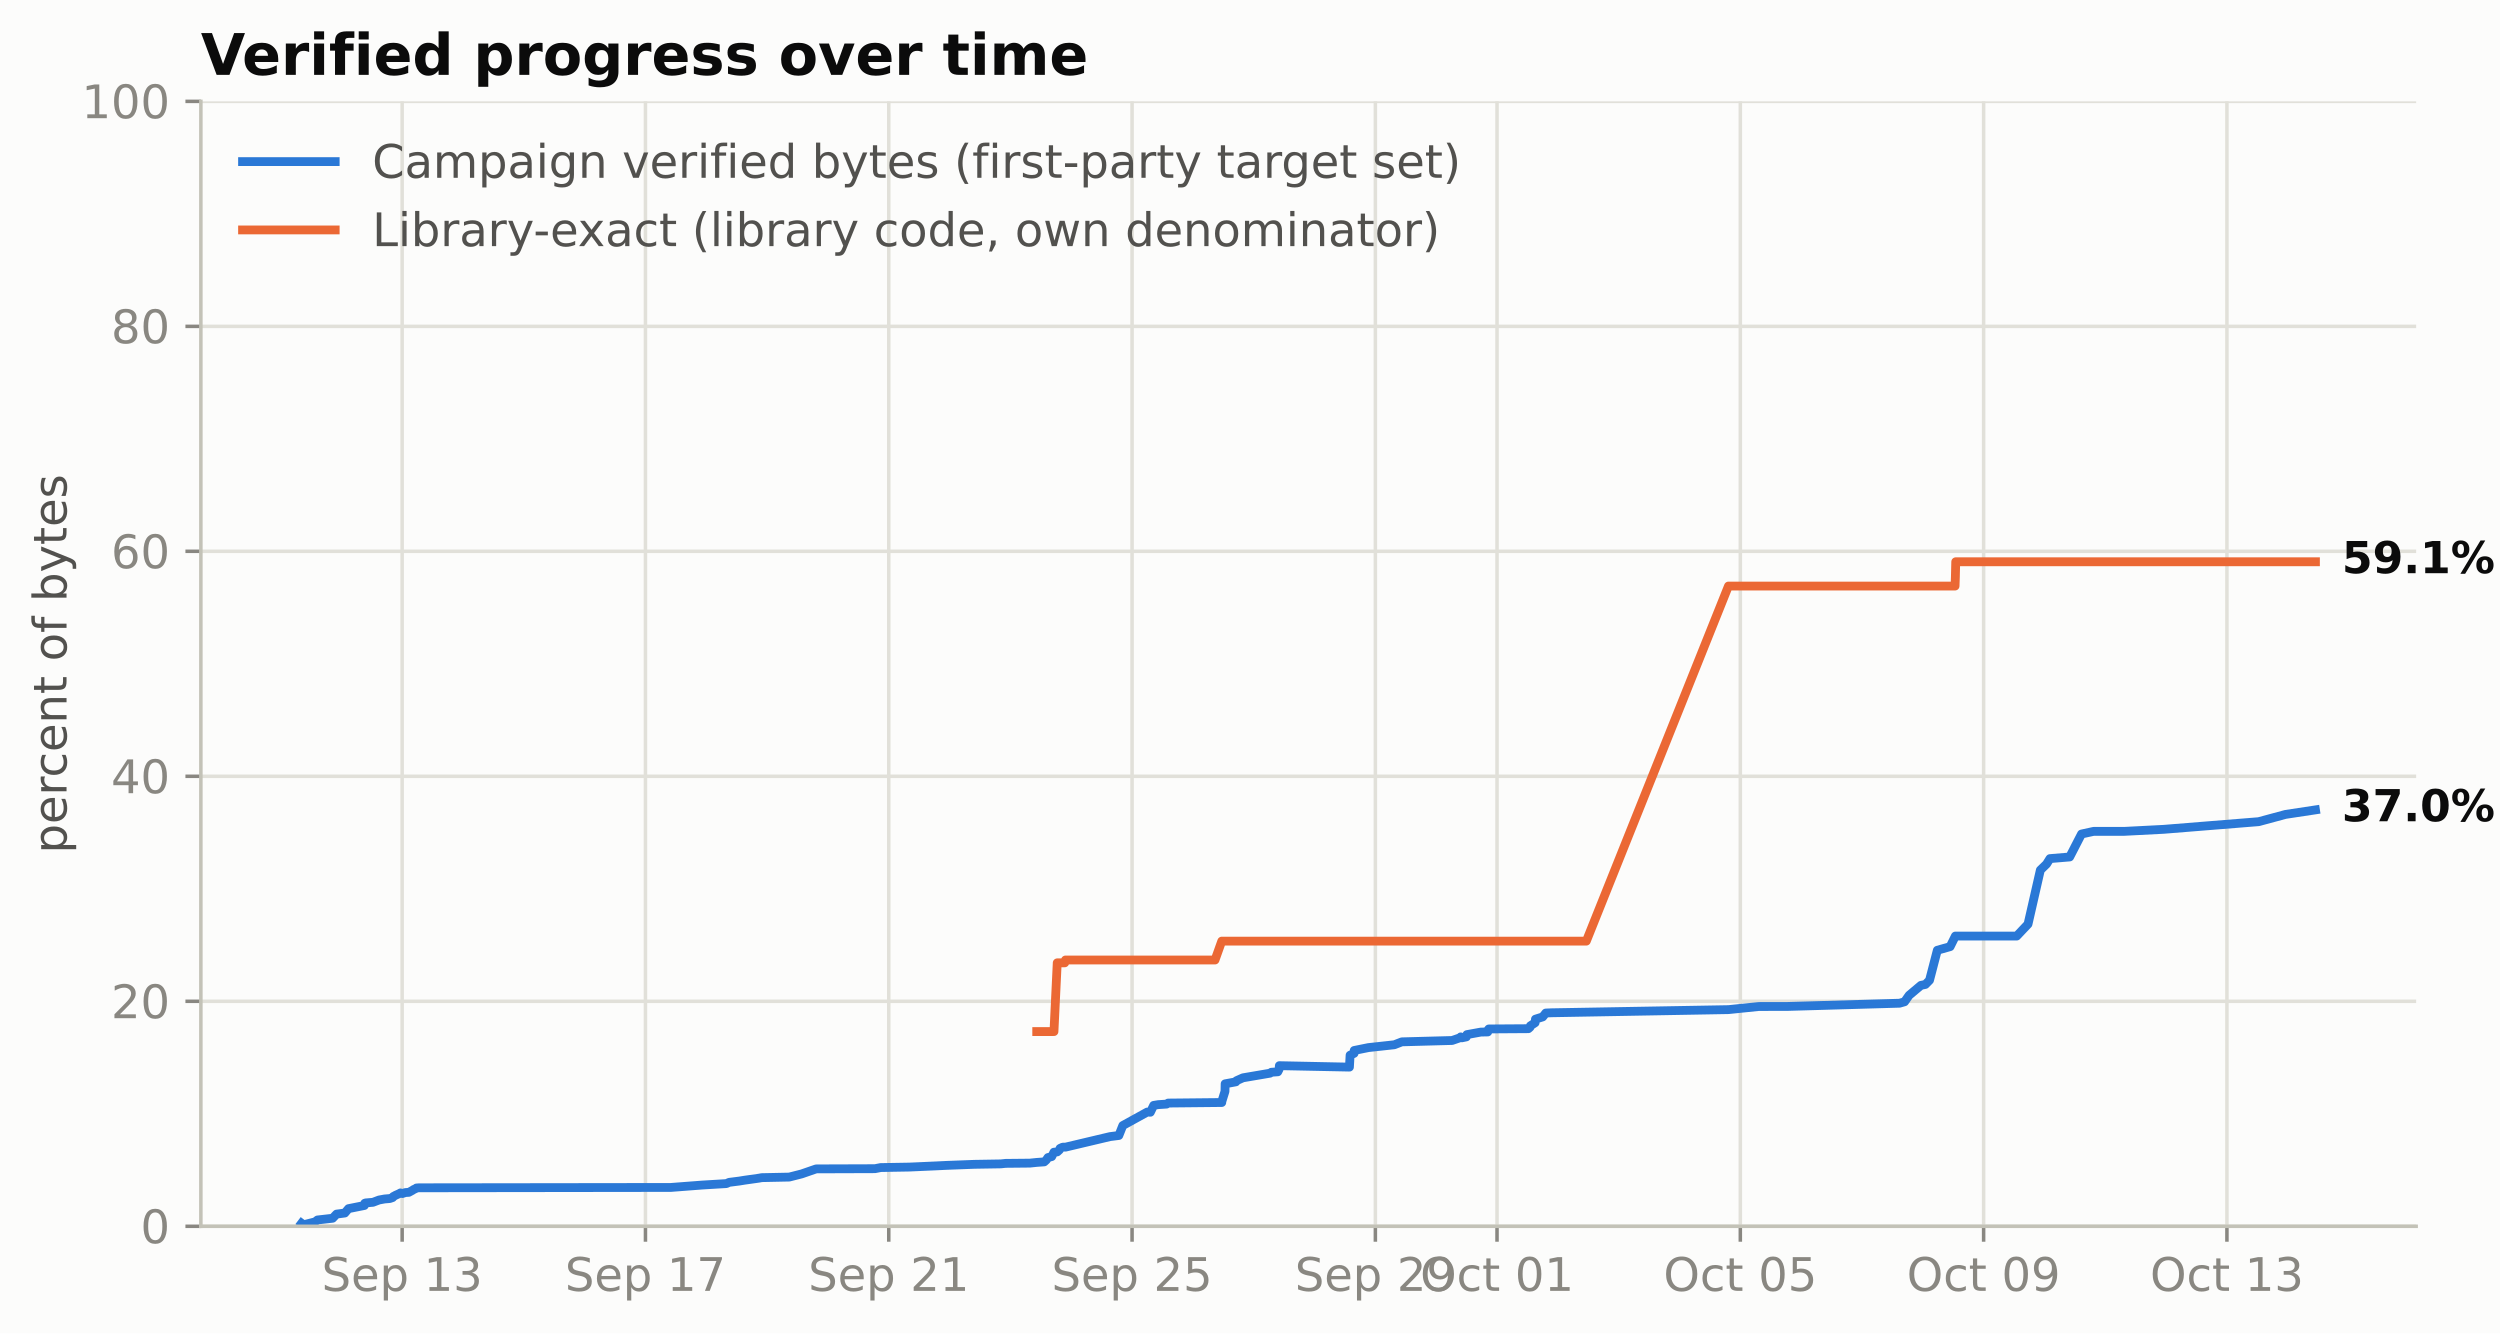
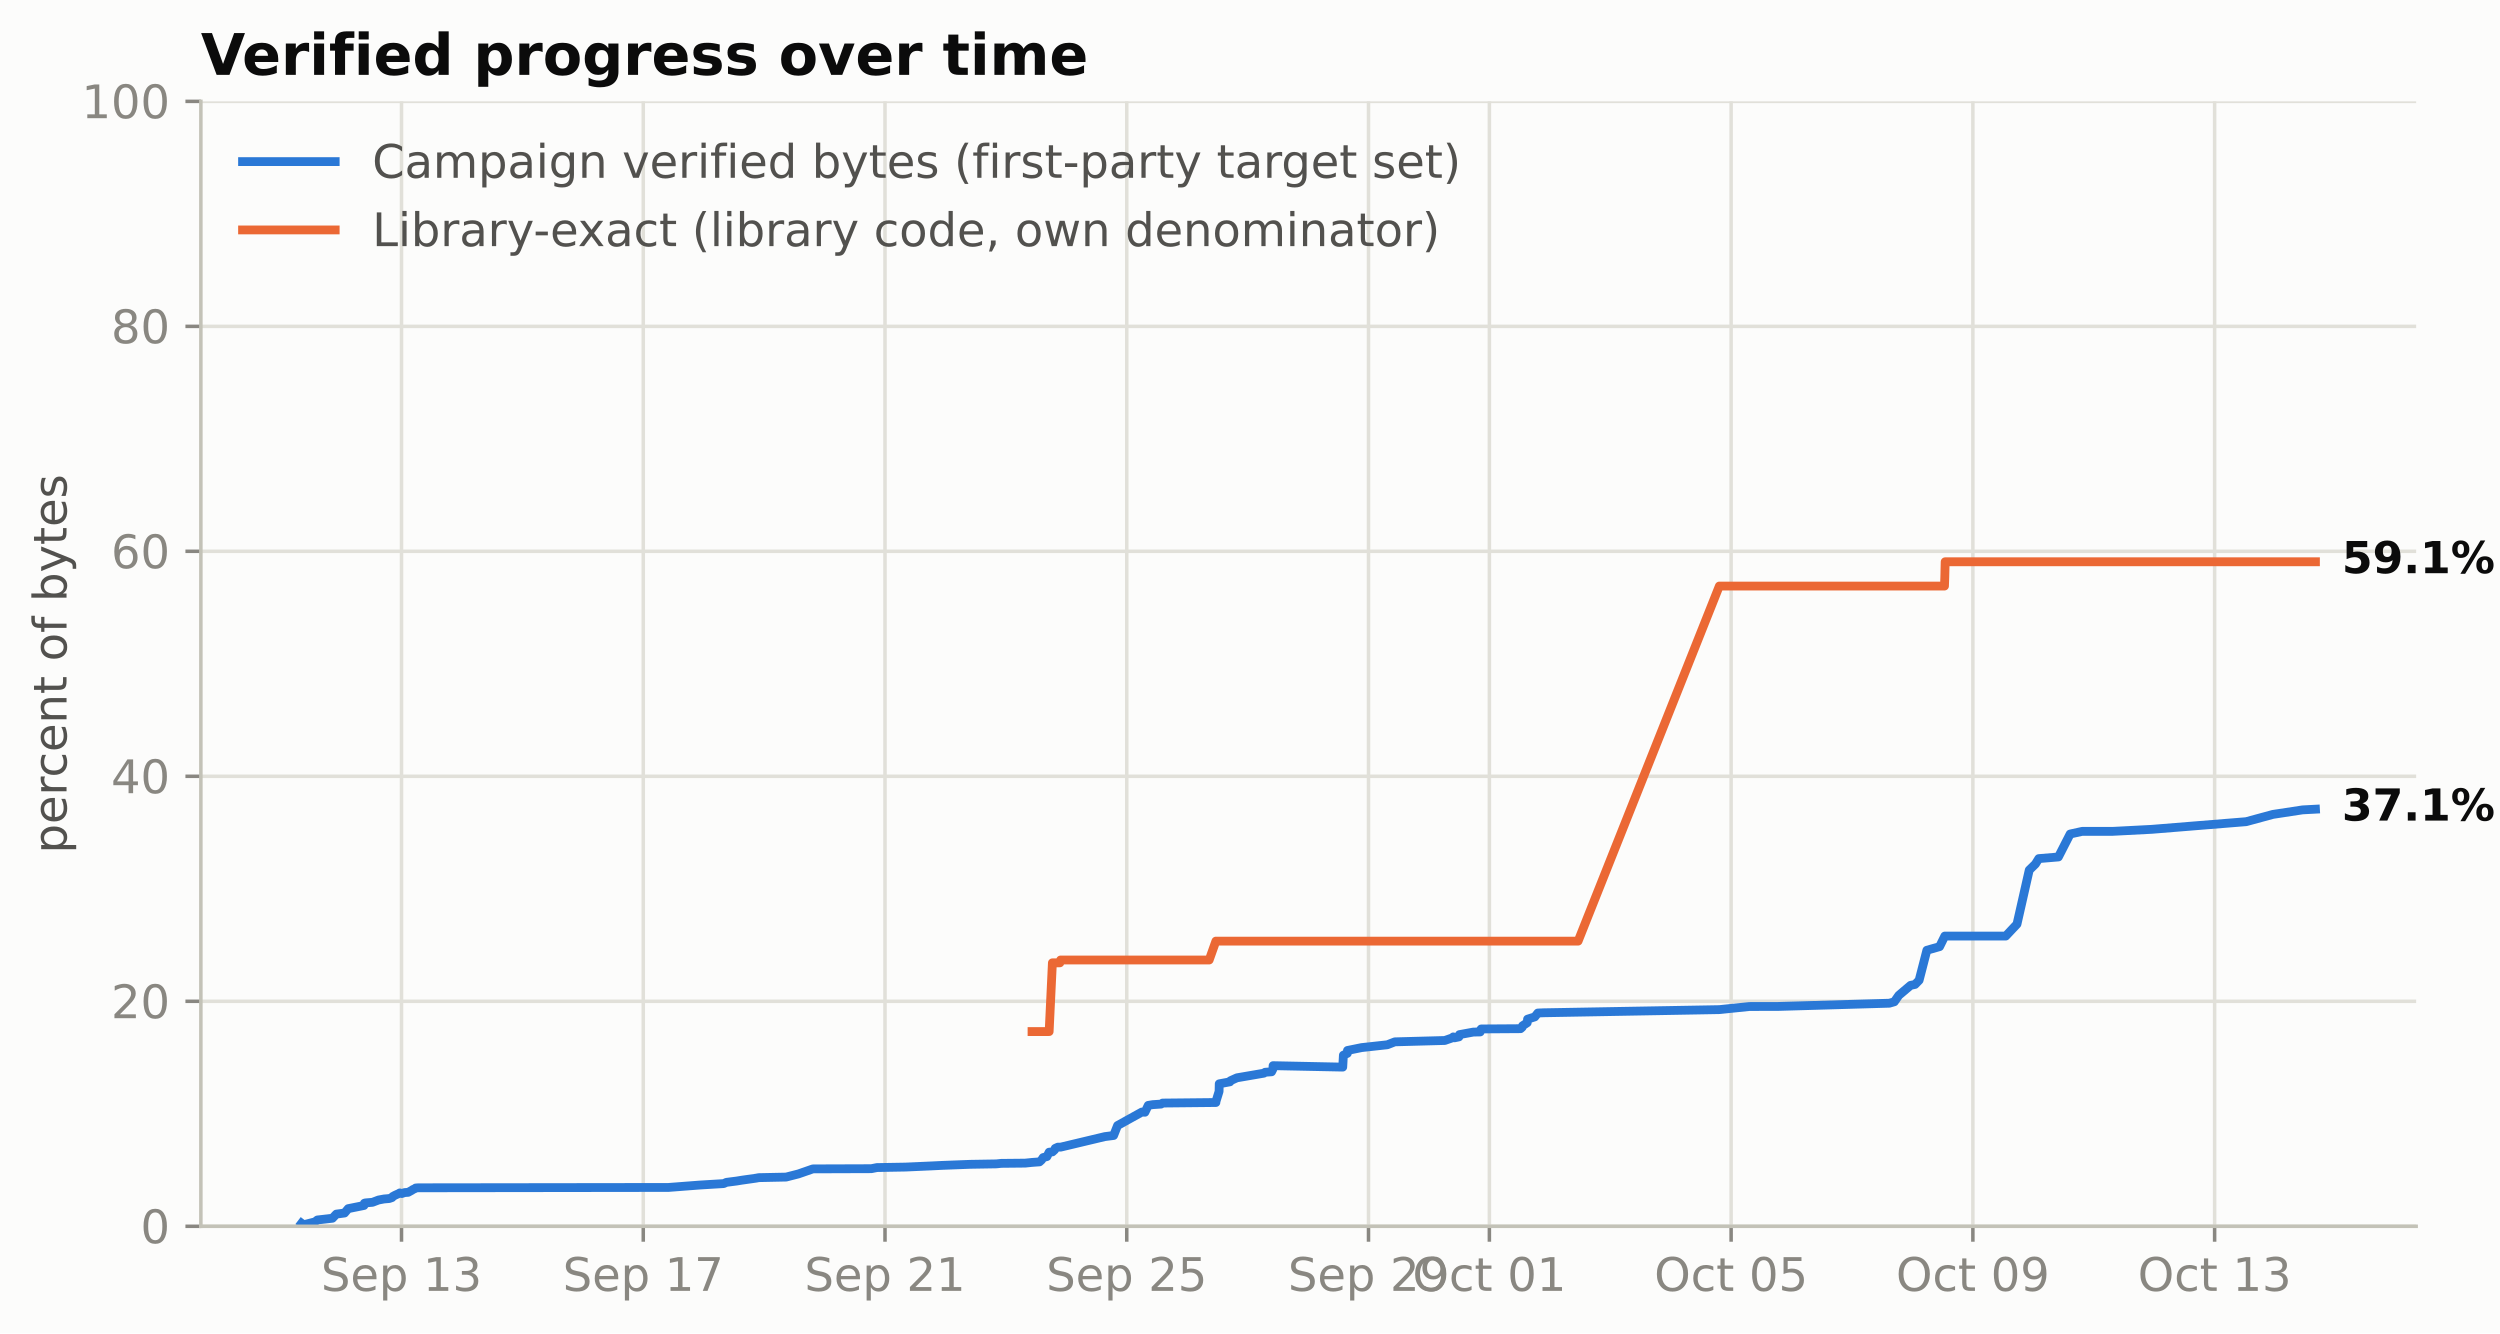
<svg xmlns="http://www.w3.org/2000/svg" xmlns:xlink="http://www.w3.org/1999/xlink" width="566.745pt" height="302.26pt" viewBox="0 0 566.745 302.26" version="1.1">
  <defs>
    <style type="text/css">*{stroke-linejoin: round; stroke-linecap: butt}</style>
  </defs>
  <g id="figure_1">
    <g id="patch_1">
      <path d="M 0 302.26  L 566.745 302.26  L 566.745 0  L 0 0  z " style="fill: #fcfcfb" />
    </g>
    <g id="axes_1">
      <g id="patch_2">
        <path d="M 45.536 278  L 547.736 278  L 547.736 22.976  L 45.536 22.976  z " style="fill: #fcfcfb" />
      </g>
      <g id="matplotlib.axis_1">
        <g id="xtick_1">
          <g id="line2d_1">
-             <path d="M 91.168 278  L 91.168 22.976  " clip-path="url(#pf7d3f120eb)" style="fill: none; stroke: #e1e0d9; stroke-width: 0.8; stroke-linecap: square" />
+             <path d="M 91.022 278  L 91.022 22.976  " clip-path="url(#pf7d3f120eb)" style="fill: none; stroke: #e1e0d9; stroke-width: 0.8; stroke-linecap: square" />
          </g>
          <g id="line2d_2">
            <defs>
              <path id="mc9588ca993" d="M 0 0  L 0 3.5  " style="stroke: #898781; stroke-width: 0.8" />
            </defs>
            <g>
-               <use xlink:href="#mc9588ca993" x="91.168" y="278" style="fill: #898781; stroke: #898781; stroke-width: 0.8" />
+               <use xlink:href="#mc9588ca993" x="91.022" y="278" style="fill: #898781; stroke: #898781; stroke-width: 0.8" />
            </g>
          </g>
          <g id="text_1">
-             <text style="font-size: 10.5px; font-family: 'Segoe UI', 'DejaVu Sans', 'Bitstream Vera Sans', 'Computer Modern Sans Serif', 'Lucida Grande', 'Verdana', 'Geneva', 'Lucid', 'Arial', 'Helvetica', 'Avant Garde', sans-serif; text-anchor: middle; fill: #898781" x="91.168" y="292.645" transform="rotate(-0 91.16754 292.6447)">Sep 13</text>
+             <text style="font-size: 10.5px; font-family: 'Segoe UI', 'DejaVu Sans', 'Bitstream Vera Sans', 'Computer Modern Sans Serif', 'Lucida Grande', 'Verdana', 'Geneva', 'Lucid', 'Arial', 'Helvetica', 'Avant Garde', sans-serif; text-anchor: middle; fill: #898781" x="91.022" y="292.645" transform="rotate(-0 91.0218 292.6447)">Sep 13</text>
          </g>
        </g>
        <g id="xtick_2">
          <g id="line2d_3">
-             <path d="M 146.324 278  L 146.324 22.976  " clip-path="url(#pf7d3f120eb)" style="fill: none; stroke: #e1e0d9; stroke-width: 0.8; stroke-linecap: square" />
+             <path d="M 145.826 278  L 145.826 22.976  " clip-path="url(#pf7d3f120eb)" style="fill: none; stroke: #e1e0d9; stroke-width: 0.8; stroke-linecap: square" />
          </g>
          <g id="line2d_4">
            <g>
-               <use xlink:href="#mc9588ca993" x="146.324" y="278" style="fill: #898781; stroke: #898781; stroke-width: 0.8" />
+               <use xlink:href="#mc9588ca993" x="145.826" y="278" style="fill: #898781; stroke: #898781; stroke-width: 0.8" />
            </g>
          </g>
          <g id="text_2">
-             <text style="font-size: 10.5px; font-family: 'Segoe UI', 'DejaVu Sans', 'Bitstream Vera Sans', 'Computer Modern Sans Serif', 'Lucida Grande', 'Verdana', 'Geneva', 'Lucid', 'Arial', 'Helvetica', 'Avant Garde', sans-serif; text-anchor: middle; fill: #898781" x="146.324" y="292.645" transform="rotate(-0 146.3239 292.6447)">Sep 17</text>
+             <text style="font-size: 10.5px; font-family: 'Segoe UI', 'DejaVu Sans', 'Bitstream Vera Sans', 'Computer Modern Sans Serif', 'Lucida Grande', 'Verdana', 'Geneva', 'Lucid', 'Arial', 'Helvetica', 'Avant Garde', sans-serif; text-anchor: middle; fill: #898781" x="145.826" y="292.645" transform="rotate(-0 145.8256 292.6447)">Sep 17</text>
          </g>
        </g>
        <g id="xtick_3">
          <g id="line2d_5">
-             <path d="M 201.48 278  L 201.48 22.976  " clip-path="url(#pf7d3f120eb)" style="fill: none; stroke: #e1e0d9; stroke-width: 0.8; stroke-linecap: square" />
+             <path d="M 200.629 278  L 200.629 22.976  " clip-path="url(#pf7d3f120eb)" style="fill: none; stroke: #e1e0d9; stroke-width: 0.8; stroke-linecap: square" />
          </g>
          <g id="line2d_6">
            <g>
-               <use xlink:href="#mc9588ca993" x="201.48" y="278" style="fill: #898781; stroke: #898781; stroke-width: 0.8" />
+               <use xlink:href="#mc9588ca993" x="200.629" y="278" style="fill: #898781; stroke: #898781; stroke-width: 0.8" />
            </g>
          </g>
          <g id="text_3">
-             <text style="font-size: 10.5px; font-family: 'Segoe UI', 'DejaVu Sans', 'Bitstream Vera Sans', 'Computer Modern Sans Serif', 'Lucida Grande', 'Verdana', 'Geneva', 'Lucid', 'Arial', 'Helvetica', 'Avant Garde', sans-serif; text-anchor: middle; fill: #898781" x="201.48" y="292.645" transform="rotate(-0 201.4802 292.6447)">Sep 21</text>
+             <text style="font-size: 10.5px; font-family: 'Segoe UI', 'DejaVu Sans', 'Bitstream Vera Sans', 'Computer Modern Sans Serif', 'Lucida Grande', 'Verdana', 'Geneva', 'Lucid', 'Arial', 'Helvetica', 'Avant Garde', sans-serif; text-anchor: middle; fill: #898781" x="200.629" y="292.645" transform="rotate(-0 200.6295 292.6447)">Sep 21</text>
          </g>
        </g>
        <g id="xtick_4">
          <g id="line2d_7">
-             <path d="M 256.637 278  L 256.637 22.976  " clip-path="url(#pf7d3f120eb)" style="fill: none; stroke: #e1e0d9; stroke-width: 0.8; stroke-linecap: square" />
+             <path d="M 255.433 278  L 255.433 22.976  " clip-path="url(#pf7d3f120eb)" style="fill: none; stroke: #e1e0d9; stroke-width: 0.8; stroke-linecap: square" />
          </g>
          <g id="line2d_8">
            <g>
-               <use xlink:href="#mc9588ca993" x="256.637" y="278" style="fill: #898781; stroke: #898781; stroke-width: 0.8" />
+               <use xlink:href="#mc9588ca993" x="255.433" y="278" style="fill: #898781; stroke: #898781; stroke-width: 0.8" />
            </g>
          </g>
          <g id="text_4">
-             <text style="font-size: 10.5px; font-family: 'Segoe UI', 'DejaVu Sans', 'Bitstream Vera Sans', 'Computer Modern Sans Serif', 'Lucida Grande', 'Verdana', 'Geneva', 'Lucid', 'Arial', 'Helvetica', 'Avant Garde', sans-serif; text-anchor: middle; fill: #898781" x="256.637" y="292.645" transform="rotate(-0 256.6365 292.6447)">Sep 25</text>
+             <text style="font-size: 10.5px; font-family: 'Segoe UI', 'DejaVu Sans', 'Bitstream Vera Sans', 'Computer Modern Sans Serif', 'Lucida Grande', 'Verdana', 'Geneva', 'Lucid', 'Arial', 'Helvetica', 'Avant Garde', sans-serif; text-anchor: middle; fill: #898781" x="255.433" y="292.645" transform="rotate(-0 255.4333 292.6447)">Sep 25</text>
          </g>
        </g>
        <g id="xtick_5">
          <g id="line2d_9">
-             <path d="M 311.793 278  L 311.793 22.976  " clip-path="url(#pf7d3f120eb)" style="fill: none; stroke: #e1e0d9; stroke-width: 0.8; stroke-linecap: square" />
+             <path d="M 310.237 278  L 310.237 22.976  " clip-path="url(#pf7d3f120eb)" style="fill: none; stroke: #e1e0d9; stroke-width: 0.8; stroke-linecap: square" />
          </g>
          <g id="line2d_10">
            <g>
-               <use xlink:href="#mc9588ca993" x="311.793" y="278" style="fill: #898781; stroke: #898781; stroke-width: 0.8" />
+               <use xlink:href="#mc9588ca993" x="310.237" y="278" style="fill: #898781; stroke: #898781; stroke-width: 0.8" />
            </g>
          </g>
          <g id="text_5">
-             <text style="font-size: 10.5px; font-family: 'Segoe UI', 'DejaVu Sans', 'Bitstream Vera Sans', 'Computer Modern Sans Serif', 'Lucida Grande', 'Verdana', 'Geneva', 'Lucid', 'Arial', 'Helvetica', 'Avant Garde', sans-serif; text-anchor: middle; fill: #898781" x="311.793" y="292.645" transform="rotate(-0 311.7928 292.6447)">Sep 29</text>
+             <text style="font-size: 10.5px; font-family: 'Segoe UI', 'DejaVu Sans', 'Bitstream Vera Sans', 'Computer Modern Sans Serif', 'Lucida Grande', 'Verdana', 'Geneva', 'Lucid', 'Arial', 'Helvetica', 'Avant Garde', sans-serif; text-anchor: middle; fill: #898781" x="310.237" y="292.645" transform="rotate(-0 310.2371 292.6447)">Sep 29</text>
          </g>
        </g>
        <g id="xtick_6">
          <g id="line2d_11">
-             <path d="M 339.371 278  L 339.371 22.976  " clip-path="url(#pf7d3f120eb)" style="fill: none; stroke: #e1e0d9; stroke-width: 0.8; stroke-linecap: square" />
+             <path d="M 337.639 278  L 337.639 22.976  " clip-path="url(#pf7d3f120eb)" style="fill: none; stroke: #e1e0d9; stroke-width: 0.8; stroke-linecap: square" />
          </g>
          <g id="line2d_12">
            <g>
-               <use xlink:href="#mc9588ca993" x="339.371" y="278" style="fill: #898781; stroke: #898781; stroke-width: 0.8" />
+               <use xlink:href="#mc9588ca993" x="337.639" y="278" style="fill: #898781; stroke: #898781; stroke-width: 0.8" />
            </g>
          </g>
          <g id="text_6">
-             <text style="font-size: 10.5px; font-family: 'Segoe UI', 'DejaVu Sans', 'Bitstream Vera Sans', 'Computer Modern Sans Serif', 'Lucida Grande', 'Verdana', 'Geneva', 'Lucid', 'Arial', 'Helvetica', 'Avant Garde', sans-serif; text-anchor: middle; fill: #898781" x="339.371" y="292.645" transform="rotate(-0 339.371 292.6447)">Oct 01</text>
+             <text style="font-size: 10.5px; font-family: 'Segoe UI', 'DejaVu Sans', 'Bitstream Vera Sans', 'Computer Modern Sans Serif', 'Lucida Grande', 'Verdana', 'Geneva', 'Lucid', 'Arial', 'Helvetica', 'Avant Garde', sans-serif; text-anchor: middle; fill: #898781" x="337.639" y="292.645" transform="rotate(-0 337.6391 292.6447)">Oct 01</text>
          </g>
        </g>
        <g id="xtick_7">
          <g id="line2d_13">
-             <path d="M 394.527 278  L 394.527 22.976  " clip-path="url(#pf7d3f120eb)" style="fill: none; stroke: #e1e0d9; stroke-width: 0.8; stroke-linecap: square" />
+             <path d="M 392.443 278  L 392.443 22.976  " clip-path="url(#pf7d3f120eb)" style="fill: none; stroke: #e1e0d9; stroke-width: 0.8; stroke-linecap: square" />
          </g>
          <g id="line2d_14">
            <g>
-               <use xlink:href="#mc9588ca993" x="394.527" y="278" style="fill: #898781; stroke: #898781; stroke-width: 0.8" />
+               <use xlink:href="#mc9588ca993" x="392.443" y="278" style="fill: #898781; stroke: #898781; stroke-width: 0.8" />
            </g>
          </g>
          <g id="text_7">
-             <text style="font-size: 10.5px; font-family: 'Segoe UI', 'DejaVu Sans', 'Bitstream Vera Sans', 'Computer Modern Sans Serif', 'Lucida Grande', 'Verdana', 'Geneva', 'Lucid', 'Arial', 'Helvetica', 'Avant Garde', sans-serif; text-anchor: middle; fill: #898781" x="394.527" y="292.645" transform="rotate(-0 394.5273 292.6447)">Oct 05</text>
+             <text style="font-size: 10.5px; font-family: 'Segoe UI', 'DejaVu Sans', 'Bitstream Vera Sans', 'Computer Modern Sans Serif', 'Lucida Grande', 'Verdana', 'Geneva', 'Lucid', 'Arial', 'Helvetica', 'Avant Garde', sans-serif; text-anchor: middle; fill: #898781" x="392.443" y="292.645" transform="rotate(-0 392.4429 292.6447)">Oct 05</text>
          </g>
        </g>
        <g id="xtick_8">
          <g id="line2d_15">
-             <path d="M 449.684 278  L 449.684 22.976  " clip-path="url(#pf7d3f120eb)" style="fill: none; stroke: #e1e0d9; stroke-width: 0.8; stroke-linecap: square" />
+             <path d="M 447.247 278  L 447.247 22.976  " clip-path="url(#pf7d3f120eb)" style="fill: none; stroke: #e1e0d9; stroke-width: 0.8; stroke-linecap: square" />
          </g>
          <g id="line2d_16">
            <g>
-               <use xlink:href="#mc9588ca993" x="449.684" y="278" style="fill: #898781; stroke: #898781; stroke-width: 0.8" />
+               <use xlink:href="#mc9588ca993" x="447.247" y="278" style="fill: #898781; stroke: #898781; stroke-width: 0.8" />
            </g>
          </g>
          <g id="text_8">
-             <text style="font-size: 10.5px; font-family: 'Segoe UI', 'DejaVu Sans', 'Bitstream Vera Sans', 'Computer Modern Sans Serif', 'Lucida Grande', 'Verdana', 'Geneva', 'Lucid', 'Arial', 'Helvetica', 'Avant Garde', sans-serif; text-anchor: middle; fill: #898781" x="449.684" y="292.645" transform="rotate(-0 449.6836 292.6447)">Oct 09</text>
+             <text style="font-size: 10.5px; font-family: 'Segoe UI', 'DejaVu Sans', 'Bitstream Vera Sans', 'Computer Modern Sans Serif', 'Lucida Grande', 'Verdana', 'Geneva', 'Lucid', 'Arial', 'Helvetica', 'Avant Garde', sans-serif; text-anchor: middle; fill: #898781" x="447.247" y="292.645" transform="rotate(-0 447.2467 292.6447)">Oct 09</text>
          </g>
        </g>
        <g id="xtick_9">
          <g id="line2d_17">
-             <path d="M 504.84 278  L 504.84 22.976  " clip-path="url(#pf7d3f120eb)" style="fill: none; stroke: #e1e0d9; stroke-width: 0.8; stroke-linecap: square" />
+             <path d="M 502.051 278  L 502.051 22.976  " clip-path="url(#pf7d3f120eb)" style="fill: none; stroke: #e1e0d9; stroke-width: 0.8; stroke-linecap: square" />
          </g>
          <g id="line2d_18">
            <g>
-               <use xlink:href="#mc9588ca993" x="504.84" y="278" style="fill: #898781; stroke: #898781; stroke-width: 0.8" />
+               <use xlink:href="#mc9588ca993" x="502.051" y="278" style="fill: #898781; stroke: #898781; stroke-width: 0.8" />
            </g>
          </g>
          <g id="text_9">
-             <text style="font-size: 10.5px; font-family: 'Segoe UI', 'DejaVu Sans', 'Bitstream Vera Sans', 'Computer Modern Sans Serif', 'Lucida Grande', 'Verdana', 'Geneva', 'Lucid', 'Arial', 'Helvetica', 'Avant Garde', sans-serif; text-anchor: middle; fill: #898781" x="504.84" y="292.645" transform="rotate(-0 504.84 292.6447)">Oct 13</text>
+             <text style="font-size: 10.5px; font-family: 'Segoe UI', 'DejaVu Sans', 'Bitstream Vera Sans', 'Computer Modern Sans Serif', 'Lucida Grande', 'Verdana', 'Geneva', 'Lucid', 'Arial', 'Helvetica', 'Avant Garde', sans-serif; text-anchor: middle; fill: #898781" x="502.051" y="292.645" transform="rotate(-0 502.0506 292.6447)">Oct 13</text>
          </g>
        </g>
      </g>
      <g id="matplotlib.axis_2">
        <g id="ytick_1">
          <g id="line2d_19">
            <path d="M 45.536 278  L 547.736 278  " clip-path="url(#pf7d3f120eb)" style="fill: none; stroke: #e1e0d9; stroke-width: 0.8; stroke-linecap: square" />
          </g>
          <g id="line2d_20">
            <defs>
              <path id="mee49852863" d="M 0 0  L -3.5 0  " style="stroke: #898781; stroke-width: 0.8" />
            </defs>
            <g>
              <use xlink:href="#mee49852863" x="45.536" y="278" style="fill: #898781; stroke: #898781; stroke-width: 0.8" />
            </g>
          </g>
          <g id="text_10">
            <text style="font-size: 10.5px; font-family: 'Segoe UI', 'DejaVu Sans', 'Bitstream Vera Sans', 'Computer Modern Sans Serif', 'Lucida Grande', 'Verdana', 'Geneva', 'Lucid', 'Arial', 'Helvetica', 'Avant Garde', sans-serif; text-anchor: end; fill: #898781" x="38.536" y="281.823" transform="rotate(-0 38.53609 281.8225)">0</text>
          </g>
        </g>
        <g id="ytick_2">
          <g id="line2d_21">
            <path d="M 45.536 226.996  L 547.736 226.996  " clip-path="url(#pf7d3f120eb)" style="fill: none; stroke: #e1e0d9; stroke-width: 0.8; stroke-linecap: square" />
          </g>
          <g id="line2d_22">
            <g>
              <use xlink:href="#mee49852863" x="45.536" y="226.996" style="fill: #898781; stroke: #898781; stroke-width: 0.8" />
            </g>
          </g>
          <g id="text_11">
            <text style="font-size: 10.5px; font-family: 'Segoe UI', 'DejaVu Sans', 'Bitstream Vera Sans', 'Computer Modern Sans Serif', 'Lucida Grande', 'Verdana', 'Geneva', 'Lucid', 'Arial', 'Helvetica', 'Avant Garde', sans-serif; text-anchor: end; fill: #898781" x="38.536" y="230.818" transform="rotate(-0 38.53609 230.8177)">20</text>
          </g>
        </g>
        <g id="ytick_3">
          <g id="line2d_23">
            <path d="M 45.536 175.991  L 547.736 175.991  " clip-path="url(#pf7d3f120eb)" style="fill: none; stroke: #e1e0d9; stroke-width: 0.8; stroke-linecap: square" />
          </g>
          <g id="line2d_24">
            <g>
              <use xlink:href="#mee49852863" x="45.536" y="175.991" style="fill: #898781; stroke: #898781; stroke-width: 0.8" />
            </g>
          </g>
          <g id="text_12">
            <text style="font-size: 10.5px; font-family: 'Segoe UI', 'DejaVu Sans', 'Bitstream Vera Sans', 'Computer Modern Sans Serif', 'Lucida Grande', 'Verdana', 'Geneva', 'Lucid', 'Arial', 'Helvetica', 'Avant Garde', sans-serif; text-anchor: end; fill: #898781" x="38.536" y="179.813" transform="rotate(-0 38.53609 179.813)">40</text>
          </g>
        </g>
        <g id="ytick_4">
          <g id="line2d_25">
            <path d="M 45.536 124.986  L 547.736 124.986  " clip-path="url(#pf7d3f120eb)" style="fill: none; stroke: #e1e0d9; stroke-width: 0.8; stroke-linecap: square" />
          </g>
          <g id="line2d_26">
            <g>
              <use xlink:href="#mee49852863" x="45.536" y="124.986" style="fill: #898781; stroke: #898781; stroke-width: 0.8" />
            </g>
          </g>
          <g id="text_13">
            <text style="font-size: 10.5px; font-family: 'Segoe UI', 'DejaVu Sans', 'Bitstream Vera Sans', 'Computer Modern Sans Serif', 'Lucida Grande', 'Verdana', 'Geneva', 'Lucid', 'Arial', 'Helvetica', 'Avant Garde', sans-serif; text-anchor: end; fill: #898781" x="38.536" y="128.808" transform="rotate(-0 38.53609 128.8082)">60</text>
          </g>
        </g>
        <g id="ytick_5">
          <g id="line2d_27">
            <path d="M 45.536 73.981  L 547.736 73.981  " clip-path="url(#pf7d3f120eb)" style="fill: none; stroke: #e1e0d9; stroke-width: 0.8; stroke-linecap: square" />
          </g>
          <g id="line2d_28">
            <g>
              <use xlink:href="#mee49852863" x="45.536" y="73.981" style="fill: #898781; stroke: #898781; stroke-width: 0.8" />
            </g>
          </g>
          <g id="text_14">
            <text style="font-size: 10.5px; font-family: 'Segoe UI', 'DejaVu Sans', 'Bitstream Vera Sans', 'Computer Modern Sans Serif', 'Lucida Grande', 'Verdana', 'Geneva', 'Lucid', 'Arial', 'Helvetica', 'Avant Garde', sans-serif; text-anchor: end; fill: #898781" x="38.536" y="77.803" transform="rotate(-0 38.53609 77.80335)">80</text>
          </g>
        </g>
        <g id="ytick_6">
          <g id="line2d_29">
            <path d="M 45.536 22.976  L 547.736 22.976  " clip-path="url(#pf7d3f120eb)" style="fill: none; stroke: #e1e0d9; stroke-width: 0.8; stroke-linecap: square" />
          </g>
          <g id="line2d_30">
            <g>
              <use xlink:href="#mee49852863" x="45.536" y="22.976" style="fill: #898781; stroke: #898781; stroke-width: 0.8" />
            </g>
          </g>
          <g id="text_15">
            <text style="font-size: 10.5px; font-family: 'Segoe UI', 'DejaVu Sans', 'Bitstream Vera Sans', 'Computer Modern Sans Serif', 'Lucida Grande', 'Verdana', 'Geneva', 'Lucid', 'Arial', 'Helvetica', 'Avant Garde', sans-serif; text-anchor: end; fill: #898781" x="38.536" y="26.799" transform="rotate(-0 38.53609 26.79855)">100</text>
          </g>
        </g>
        <g id="text_16">
          <text style="font-size: 10.5px; font-family: 'Segoe UI', 'DejaVu Sans', 'Bitstream Vera Sans', 'Computer Modern Sans Serif', 'Lucida Grande', 'Verdana', 'Geneva', 'Lucid', 'Arial', 'Helvetica', 'Avant Garde', sans-serif; text-anchor: middle; fill: #52514e" x="15.085" y="150.488" transform="rotate(-90 15.08484 150.4884)">percent of bytes</text>
        </g>
      </g>
      <g id="line2d_31">
-         <path d="M 68.363 277.312  L 68.853 277.682  L 68.978 277.615  L 71.437 276.993  L 71.976 276.565  L 75.411 276.172  L 76.295 275.236  L 78.174 274.989  L 79.01 273.997  L 82.605 273.28  L 82.695 272.775  L 82.895 272.701  L 84.546 272.561  L 85.932 272.038  L 87.18 271.806  L 88.361 271.706  L 89.005 271.487  L 89.165 271.237  L 89.448 271.107  L 89.625 270.992  L 90.58 270.564  L 90.766 270.436  L 91.23 270.574  L 91.908 270.35  L 92.684 270.299  L 93.587 269.799  L 93.682 269.704  L 94.292 269.429  L 94.399 269.319  L 94.998 269.271  L 152.083 269.192  L 159.189 268.649  L 164.675 268.317  L 165.296 268.037  L 167.614 267.741  L 168.809 267.547  L 172.045 267.09  L 172.685 266.971  L 178.915 266.841  L 181.729 266.126  L 184.952 265.009  L 185.154 264.984  L 198.355 264.938  L 199.638 264.686  L 206.141 264.573  L 212.176 264.306  L 214.503 264.193  L 220.864 263.951  L 226.885 263.849  L 227.977 263.734  L 233.461 263.678  L 235.024 263.518  L 236.722 263.395  L 237.197 262.967  L 237.566 262.416  L 238.421 262.197  L 238.93 261.199  L 239.672 261.133  L 240.169 260.682  L 240.305 260.337  L 240.922 260.057  L 241.542 260.057  L 251.634 257.667  L 253.639 257.412  L 254.538 255.153  L 260.081 252.098  L 260.783 252.144  L 261.535 250.59  L 262.559 250.422  L 264.466 250.295  L 264.81 250.063  L 276.972 249.935  L 276.991 249.693  L 277.7 247.418  L 277.736 245.699  L 280.174 245.25  L 280.296 245  L 281.774 244.337  L 287.928 243.287  L 288.21 243.077  L 289.678 242.973  L 289.984 242.371  L 290.026 241.586  L 305.913 241.912  L 306.063 239.206  L 306.964 238.796  L 306.998 238.14  L 310.22 237.487  L 316.091 236.845  L 317.8 236.184  L 329.195 235.876  L 331.099 235.218  L 331.139 235.062  L 331.403 235.274  L 332.421 235.062  L 332.537 234.547  L 335.705 233.971  L 337.274 233.94  L 337.289 233.537  L 337.512 233.262  L 346.485 233.2  L 346.857 232.869  L 346.936 232.55  L 348.005 231.854  L 348.084 231.043  L 349.729 230.528  L 350.431 229.65  L 351.779 229.594  L 391.837 228.878  L 398.708 228.174  L 405.296 228.159  L 430.629 227.427  L 431.766 227.098  L 432.785 225.641  L 435.474 223.379  L 436.485 223.173  L 437.418 222.224  L 439.189 215.42  L 442.089 214.601  L 443.279 212.204  L 457.183 212.204  L 459.746 209.498  L 462.544 197.245  L 463.95 195.88  L 464.717 194.646  L 469.195 194.271  L 471.876 189.071  L 474.626 188.469  L 481.55 188.469  L 490.503 188.008  L 512.03 186.273  L 518.134 184.623  L 524.909 183.598  L 524.909 183.598  " clip-path="url(#pf7d3f120eb)" style="fill: none; stroke: #2a78d6; stroke-width: 2; stroke-linecap: square" />
+         <path d="M 68.363 277.312  L 68.85 277.682  L 68.975 277.615  L 71.417 276.993  L 71.953 276.565  L 75.366 276.172  L 76.245 275.236  L 78.112 274.989  L 78.941 273.997  L 82.514 273.28  L 82.603 272.775  L 82.802 272.701  L 84.442 272.561  L 85.82 272.038  L 87.06 271.806  L 88.234 271.706  L 88.873 271.487  L 89.032 271.237  L 89.314 271.107  L 89.489 270.992  L 90.438 270.564  L 90.623 270.436  L 91.084 270.574  L 91.757 270.35  L 92.528 270.299  L 93.426 269.799  L 93.52 269.704  L 94.127 269.429  L 94.233 269.319  L 94.827 269.271  L 151.548 269.192  L 158.608 268.649  L 164.059 268.317  L 164.676 268.037  L 166.98 267.741  L 168.167 267.547  L 171.383 267.09  L 172.019 266.971  L 178.208 266.841  L 181.004 266.126  L 184.207 265.009  L 184.408 264.984  L 197.524 264.938  L 198.799 264.686  L 205.261 264.573  L 211.257 264.306  L 213.569 264.193  L 219.889 263.951  L 225.872 263.849  L 226.957 263.734  L 232.406 263.678  L 233.959 263.518  L 235.646 263.395  L 236.118 262.967  L 236.485 262.416  L 237.334 262.197  L 237.839 261.199  L 238.577 261.133  L 239.071 260.682  L 239.207 260.337  L 239.819 260.057  L 240.435 260.057  L 250.463 257.667  L 252.455 257.412  L 253.348 255.153  L 258.856 252.098  L 259.553 252.144  L 260.3 250.59  L 261.318 250.422  L 263.213 250.295  L 263.554 250.063  L 275.639 249.935  L 275.658 249.693  L 276.363 247.418  L 276.398 245.699  L 278.82 245.25  L 278.942 245  L 280.41 244.337  L 286.525 243.287  L 286.805 243.077  L 288.264 242.973  L 288.567 242.371  L 288.609 241.586  L 304.395 241.912  L 304.544 239.206  L 305.439 238.796  L 305.473 238.14  L 308.675 237.487  L 314.508 236.845  L 316.205 236.184  L 327.528 235.876  L 329.42 235.218  L 329.459 235.062  L 329.722 235.274  L 330.734 235.062  L 330.849 234.547  L 333.997 233.971  L 335.555 233.94  L 335.57 233.537  L 335.792 233.262  L 344.707 233.2  L 345.077 232.869  L 345.156 232.55  L 346.218 231.854  L 346.296 231.043  L 347.931 230.528  L 348.629 229.65  L 349.967 229.594  L 389.77 228.878  L 396.597 228.174  L 403.143 228.159  L 428.314 227.427  L 429.444 227.098  L 430.456 225.641  L 433.127 223.379  L 434.133 223.173  L 435.06 222.224  L 436.819 215.42  L 439.7 214.601  L 440.883 212.204  L 454.698 212.204  L 457.245 209.498  L 460.025 197.245  L 461.422 195.88  L 462.184 194.646  L 466.634 194.271  L 469.298 189.071  L 472.029 188.469  L 478.91 188.469  L 487.806 188.008  L 509.195 186.273  L 515.26 184.623  L 521.991 183.598  L 524.909 183.44  L 524.909 183.44  " clip-path="url(#pf7d3f120eb)" style="fill: none; stroke: #2a78d6; stroke-width: 2; stroke-linecap: square" />
      </g>
      <g id="line2d_32">
-         <path d="M 235.024 233.856  L 236.722 233.856  L 237.197 233.856  L 237.566 233.856  L 238.421 233.856  L 238.93 233.856  L 239.672 218.271  L 240.169 218.271  L 240.305 218.271  L 240.922 218.271  L 241.376 218.271  L 241.542 217.629  L 250.741 217.629  L 251.131 217.629  L 251.634 217.629  L 253.639 217.629  L 254.538 217.629  L 260.081 217.629  L 260.783 217.629  L 261.535 217.629  L 262.559 217.629  L 264.466 217.629  L 264.81 217.629  L 275.442 217.629  L 276.972 213.349  L 276.991 213.349  L 277.7 213.349  L 277.736 213.349  L 280.174 213.349  L 280.296 213.349  L 280.842 213.349  L 281.774 213.349  L 287.928 213.349  L 288.21 213.349  L 289.678 213.349  L 289.984 213.349  L 290.026 213.349  L 305.913 213.349  L 305.988 213.349  L 306.002 213.349  L 306.063 213.349  L 306.964 213.349  L 306.982 213.349  L 306.998 213.349  L 310.22 213.349  L 316.077 213.349  L 316.091 213.349  L 317.478 213.349  L 317.8 213.349  L 329.195 213.349  L 331.099 213.349  L 331.139 213.349  L 331.403 213.349  L 332.421 213.349  L 332.537 213.349  L 334.149 213.349  L 334.923 213.349  L 335.595 213.349  L 335.705 213.349  L 337.247 213.349  L 337.274 213.349  L 337.289 213.349  L 337.46 213.349  L 337.512 213.349  L 346.485 213.349  L 346.857 213.349  L 346.872 213.349  L 346.936 213.349  L 348.005 213.349  L 348.056 213.349  L 348.084 213.349  L 349.729 213.349  L 350.431 213.349  L 351.779 213.349  L 359.617 213.349  L 391.837 132.856  L 398.708 132.856  L 405.296 132.856  L 430.629 132.856  L 431.766 132.856  L 432.785 132.856  L 435.474 132.856  L 436.485 132.856  L 437.418 132.856  L 438.312 132.856  L 439.189 132.856  L 442.002 132.856  L 442.031 132.856  L 442.052 132.856  L 442.089 132.856  L 443.207 132.856  L 443.279 130.79  L 443.361 127.35  L 457.183 127.35  L 459.746 127.35  L 462.544 127.35  L 463.95 127.35  L 464.717 127.35  L 469.195 127.35  L 471.876 127.35  L 474.626 127.35  L 481.55 127.35  L 490.503 127.35  L 512.03 127.35  L 518.134 127.35  L 524.909 127.35  " clip-path="url(#pf7d3f120eb)" style="fill: none; stroke: #eb6834; stroke-width: 2; stroke-linecap: square" />
+         <path d="M 233.959 233.856  L 235.646 233.856  L 236.118 233.856  L 236.485 233.856  L 237.334 233.856  L 237.839 233.856  L 238.577 218.271  L 239.071 218.271  L 239.207 218.271  L 239.819 218.271  L 240.271 218.271  L 240.435 217.629  L 249.576 217.629  L 249.963 217.629  L 250.463 217.629  L 252.455 217.629  L 253.348 217.629  L 258.856 217.629  L 259.553 217.629  L 260.3 217.629  L 261.318 217.629  L 263.213 217.629  L 263.554 217.629  L 274.118 217.629  L 275.639 213.349  L 275.658 213.349  L 276.363 213.349  L 276.398 213.349  L 278.82 213.349  L 278.942 213.349  L 279.484 213.349  L 280.41 213.349  L 286.525 213.349  L 286.805 213.349  L 288.264 213.349  L 288.567 213.349  L 288.609 213.349  L 304.395 213.349  L 304.47 213.349  L 304.483 213.349  L 304.544 213.349  L 305.439 213.349  L 305.458 213.349  L 305.473 213.349  L 308.675 213.349  L 314.493 213.349  L 314.508 213.349  L 315.886 213.349  L 316.205 213.349  L 327.528 213.349  L 329.42 213.349  L 329.459 213.349  L 329.722 213.349  L 330.734 213.349  L 330.849 213.349  L 332.451 213.349  L 333.22 213.349  L 333.887 213.349  L 333.997 213.349  L 335.528 213.349  L 335.555 213.349  L 335.57 213.349  L 335.74 213.349  L 335.792 213.349  L 344.707 213.349  L 345.077 213.349  L 345.093 213.349  L 345.156 213.349  L 346.218 213.349  L 346.269 213.349  L 346.296 213.349  L 347.931 213.349  L 348.629 213.349  L 349.967 213.349  L 357.756 213.349  L 389.77 132.856  L 396.597 132.856  L 403.143 132.856  L 428.314 132.856  L 429.444 132.856  L 430.456 132.856  L 433.127 132.856  L 434.133 132.856  L 435.06 132.856  L 435.948 132.856  L 436.819 132.856  L 439.615 132.856  L 439.643 132.856  L 439.664 132.856  L 439.7 132.856  L 440.812 132.856  L 440.883 130.79  L 440.964 127.35  L 454.698 127.35  L 457.245 127.35  L 460.025 127.35  L 461.422 127.35  L 462.184 127.35  L 466.634 127.35  L 469.298 127.35  L 472.029 127.35  L 478.91 127.35  L 487.806 127.35  L 509.195 127.35  L 515.26 127.35  L 521.991 127.35  L 524.909 127.35  " clip-path="url(#pf7d3f120eb)" style="fill: none; stroke: #eb6834; stroke-width: 2; stroke-linecap: square" />
      </g>
      <g id="patch_3">
        <path d="M 45.536 278  L 45.536 22.976  " style="fill: none; stroke: #c3c2b7; stroke-width: 0.8; stroke-linejoin: miter; stroke-linecap: square" />
      </g>
      <g id="patch_4">
        <path d="M 45.536 278  L 547.736 278  " style="fill: none; stroke: #c3c2b7; stroke-width: 0.8; stroke-linejoin: miter; stroke-linecap: square" />
      </g>
      <g id="text_17">
-         <text style="font-weight: 700; font-size: 10px; font-family: 'Segoe UI', 'DejaVu Sans', 'Bitstream Vera Sans', 'Computer Modern Sans Serif', 'Lucida Grande', 'Verdana', 'Geneva', 'Lucid', 'Arial', 'Helvetica', 'Avant Garde', sans-serif; text-anchor: start; fill: #0b0b0b" x="530.909" y="186.186" transform="rotate(-0 530.9088 186.1861)">37.0%</text>
+         <text style="font-weight: 700; font-size: 10px; font-family: 'Segoe UI', 'DejaVu Sans', 'Bitstream Vera Sans', 'Computer Modern Sans Serif', 'Lucida Grande', 'Verdana', 'Geneva', 'Lucid', 'Arial', 'Helvetica', 'Avant Garde', sans-serif; text-anchor: start; fill: #0b0b0b" x="530.909" y="186.028" transform="rotate(-0 530.9088 186.0279)">37.1%</text>
      </g>
      <g id="text_18">
        <text style="font-weight: 700; font-size: 10px; font-family: 'Segoe UI', 'DejaVu Sans', 'Bitstream Vera Sans', 'Computer Modern Sans Serif', 'Lucida Grande', 'Verdana', 'Geneva', 'Lucid', 'Arial', 'Helvetica', 'Avant Garde', sans-serif; text-anchor: start; fill: #0b0b0b" x="530.909" y="129.938" transform="rotate(-0 530.9088 129.938)">59.1%</text>
      </g>
      <g id="text_19">
        <text style="font-weight: 700; font-size: 13px; font-family: 'Segoe UI', 'DejaVu Sans', 'Bitstream Vera Sans', 'Computer Modern Sans Serif', 'Lucida Grande', 'Verdana', 'Geneva', 'Lucid', 'Arial', 'Helvetica', 'Avant Garde', sans-serif; text-anchor: start; fill: #0b0b0b" x="45.536" y="16.976" transform="rotate(-0 45.53609 16.97641)">Verified progress over time</text>
      </g>
      <g id="legend_1">
        <g id="line2d_33">
          <path d="M 54.986 36.636  L 65.486 36.636  L 75.986 36.636  " style="fill: none; stroke: #2a78d6; stroke-width: 2; stroke-linecap: square" />
        </g>
        <g id="text_20">
          <text style="font-size: 10.5px; font-family: 'Segoe UI', 'DejaVu Sans', 'Bitstream Vera Sans', 'Computer Modern Sans Serif', 'Lucida Grande', 'Verdana', 'Geneva', 'Lucid', 'Arial', 'Helvetica', 'Avant Garde', sans-serif; text-anchor: start; fill: #52514e" x="84.386" y="40.311" transform="rotate(-0 84.38609 40.31125)">Campaign verified bytes (first-party target set)</text>
        </g>
        <g id="line2d_34">
          <path d="M 54.986 52.13  L 65.486 52.13  L 75.986 52.13  " style="fill: none; stroke: #eb6834; stroke-width: 2; stroke-linecap: square" />
        </g>
        <g id="text_21">
          <text style="font-size: 10.5px; font-family: 'Segoe UI', 'DejaVu Sans', 'Bitstream Vera Sans', 'Computer Modern Sans Serif', 'Lucida Grande', 'Verdana', 'Geneva', 'Lucid', 'Arial', 'Helvetica', 'Avant Garde', sans-serif; text-anchor: start; fill: #52514e" x="84.386" y="55.805" transform="rotate(-0 84.38609 55.80531)">Library-exact (library code, own denominator)</text>
        </g>
      </g>
    </g>
  </g>
  <defs>
    <clipPath id="pf7d3f120eb">
      <rect x="45.536" y="22.976" width="502.2" height="255.024" />
    </clipPath>
  </defs>
</svg>
